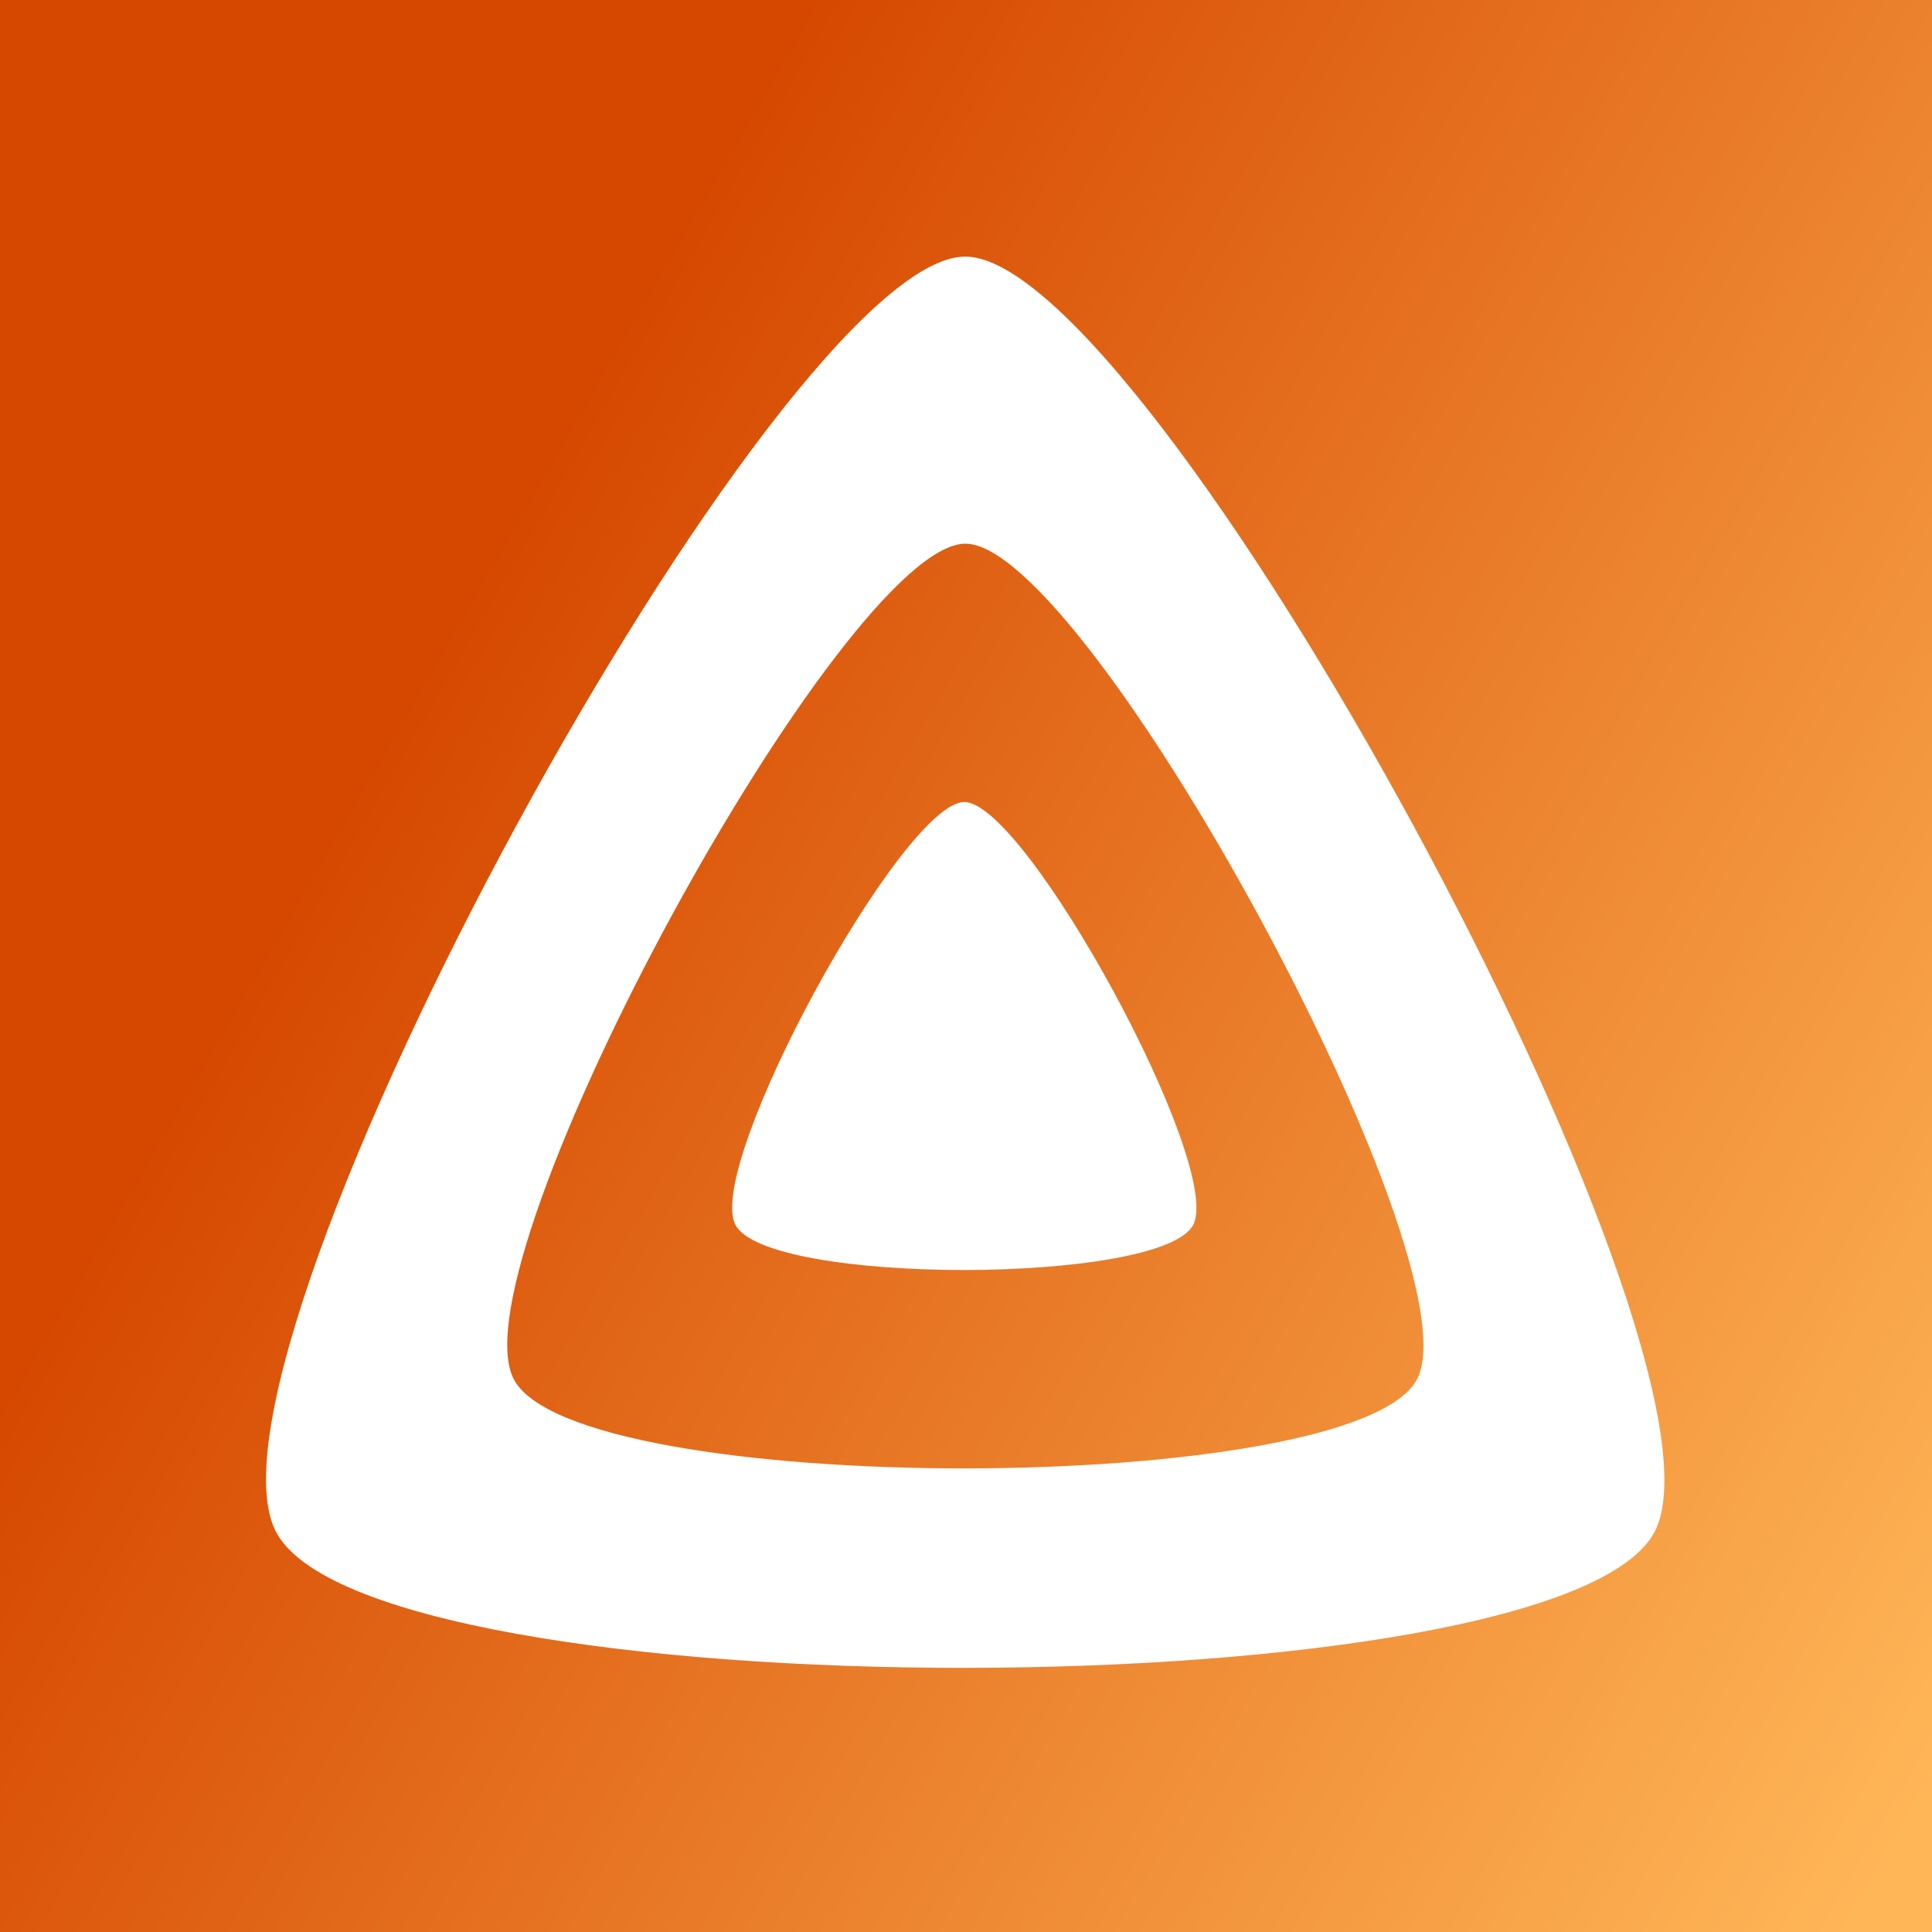
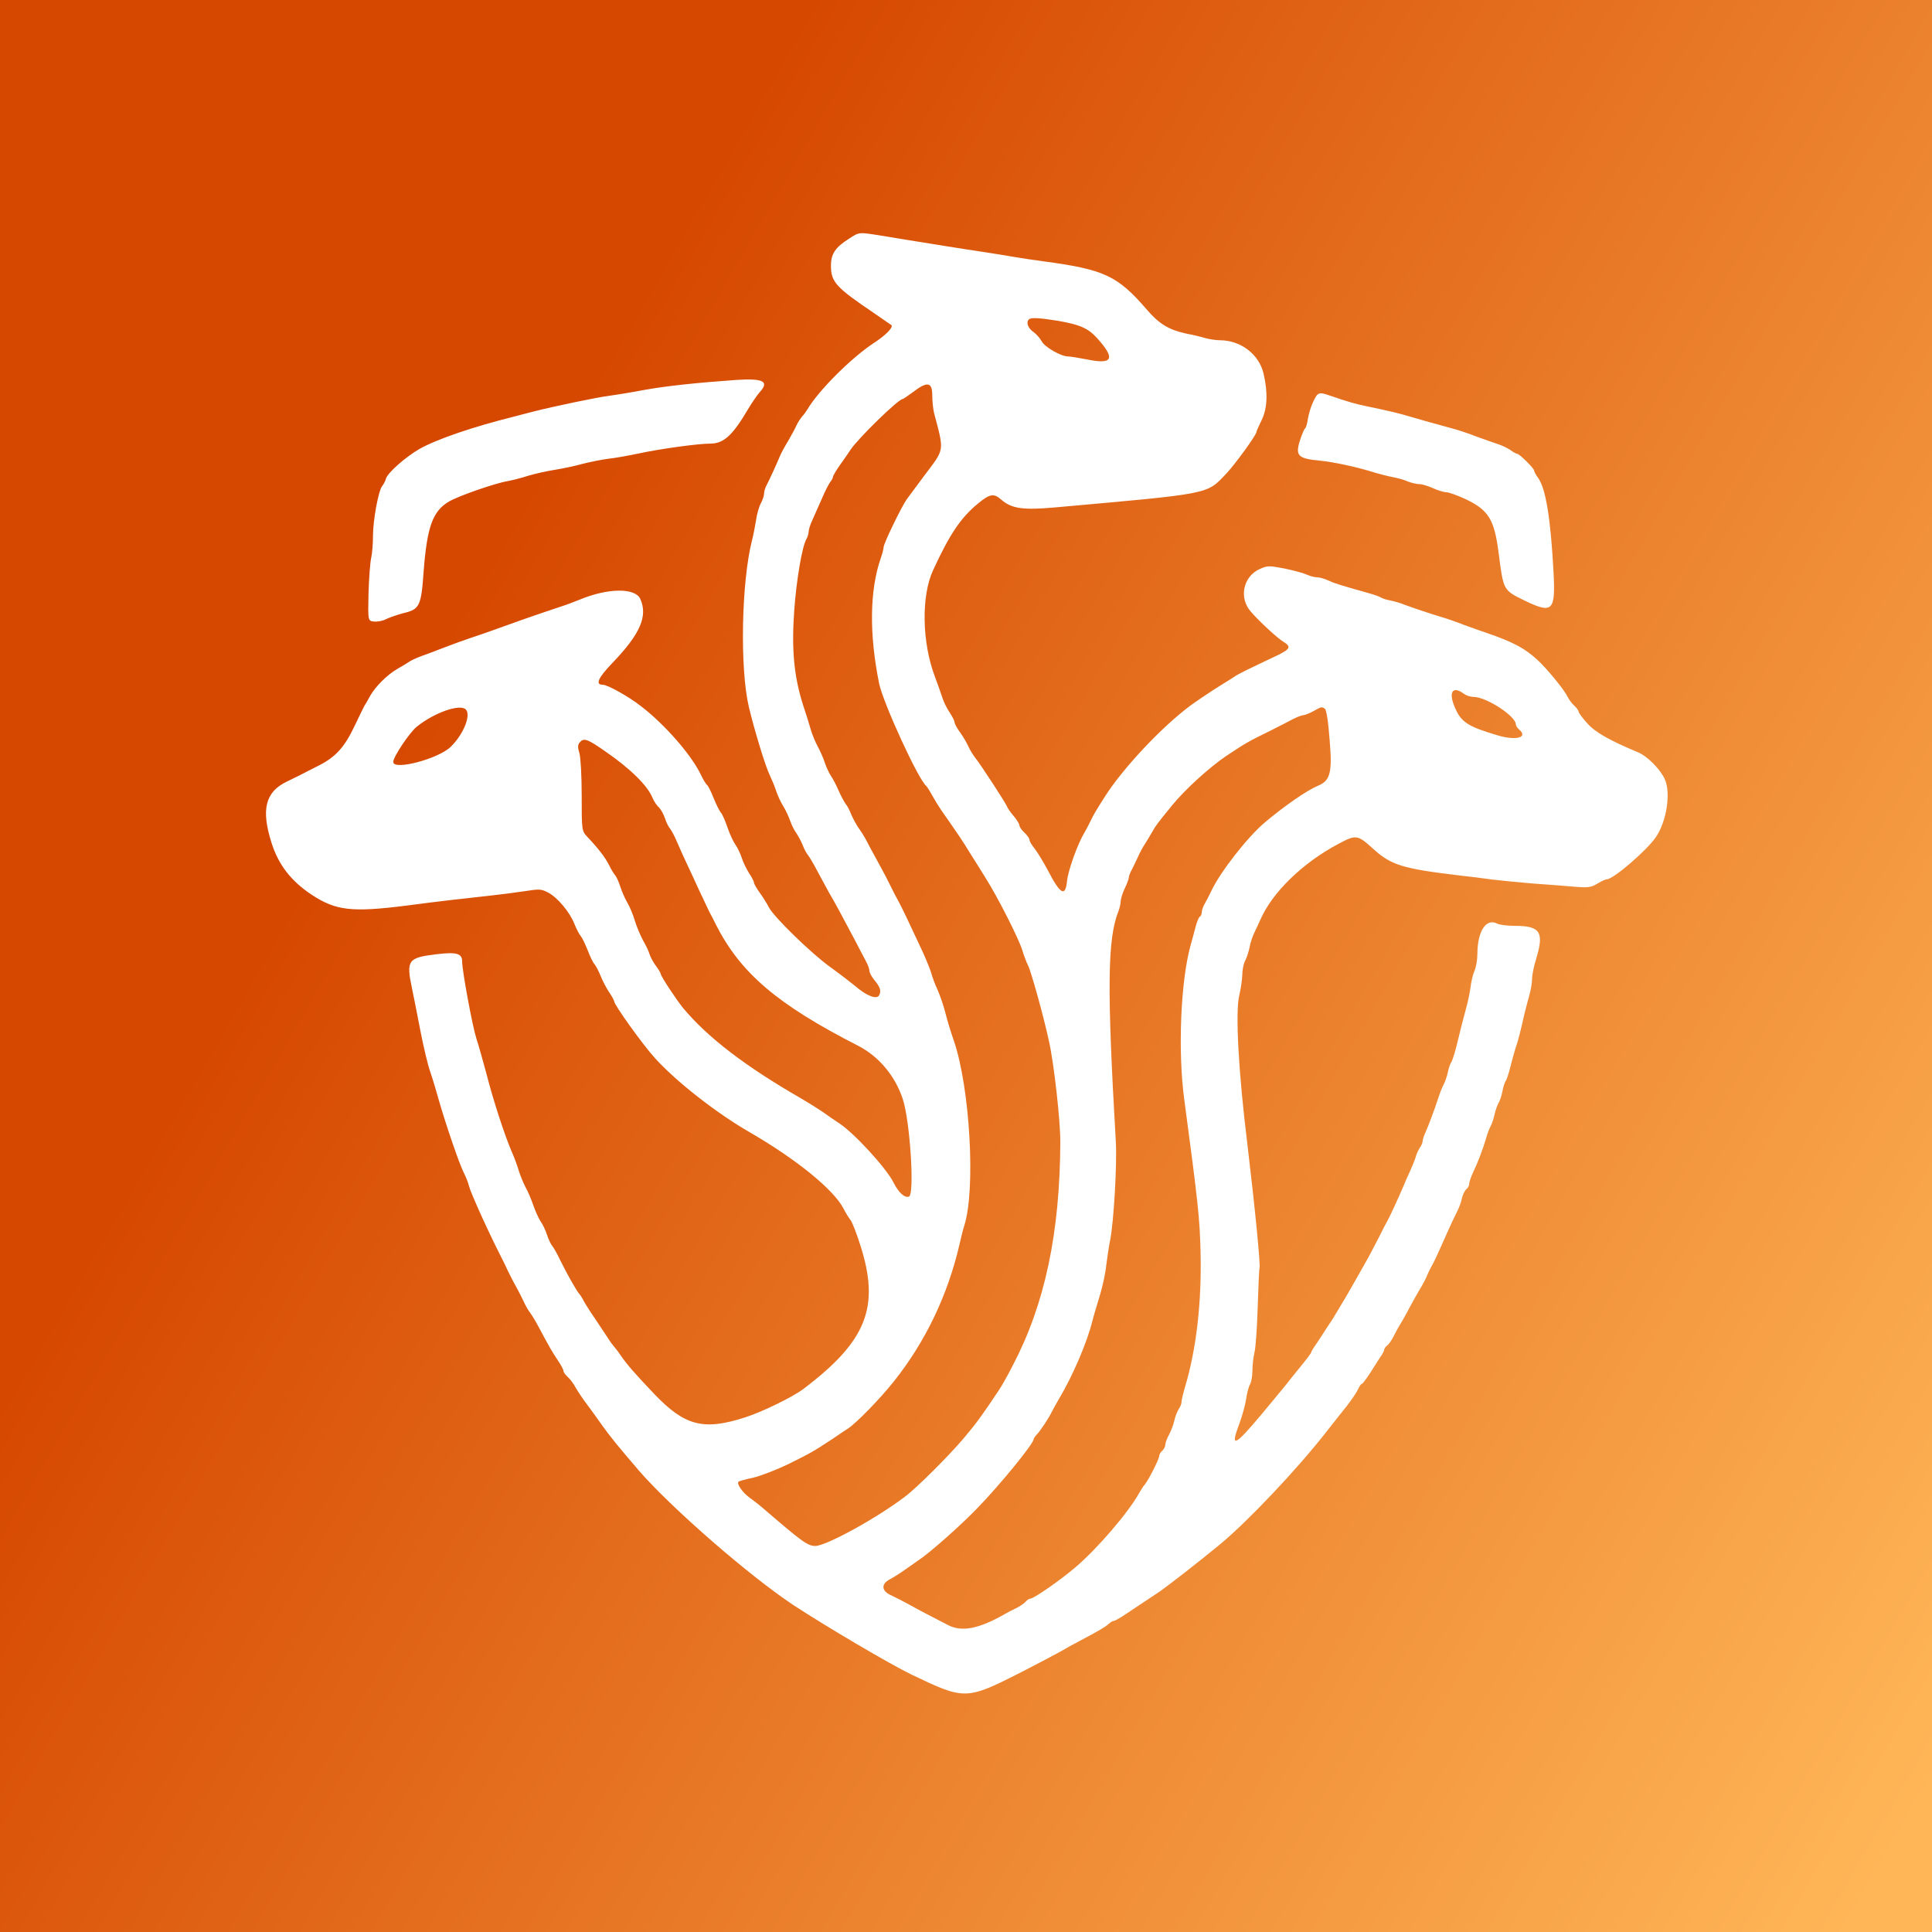
<svg xmlns="http://www.w3.org/2000/svg" width="1024px" height="1024px" viewBox="0 0 1024 1024" version="1.1">
  <defs>
    <linearGradient x1="18.683%" y1="40.826%" x2="101.598%" y2="88.697%" id="linearGradient-1">
      <stop stop-color="#D64800" offset="0%" />
      <stop stop-color="#FFB657" offset="100%" />
    </linearGradient>
  </defs>
  <g id="Inverted-Light" stroke="none" stroke-width="1" fill="none" fill-rule="evenodd">
    <g id="AppIcon-invertedLight-orange" fill-rule="nonzero">
      <rect id="solid-background" fill="url(#linearGradient-1)" x="0" y="0" width="1024" height="1024" />
-       <path d="M511.582,136 C609.712,136 924.915,714.817 877.299,811.251 C829.684,907.686 194.101,908.811 145.96,811.251 C97.819,713.692 413.548,136 511.582,136 Z M511.678,288.156 C447.42,288.156 240.555,666.678 272.102,730.598 C303.649,794.518 720.072,793.811 751.269,730.598 C782.466,667.369 575.935,288.156 511.678,288.156 Z M511.11,425.091 C543.724,425.107 648.323,617.009 632.518,648.998 C616.713,680.987 405.682,681.341 389.701,648.998 C373.721,616.656 478.543,425.091 511.11,425.091 Z" id="Combined-Shape" fill="#FFFFFF" />
+       <path d="M449.97,126.53C442.78,131.04 440.42,134.59 440.42,140.71C440.42,149.41 442.89,152.20 463.08,165.84C468.02,169.28 472.21,172.18 472.42,172.29C473.71,173.36 469.41,177.76 463.08,181.84C451.16,189.68 433.76,207.08 427.96,216.96C427.31,218.04 426.02,219.86 425.06,220.83C424.20,221.91 422.80,223.95 422.16,225.45C421.51,226.95 419.58,230.50 417.86,233.50C416.04,236.40 414.10,240.06 413.46,241.56C411.31,246.72 407.98,253.91 406.48,256.81C405.62,258.31 404.97,260.46 404.97,261.64C404.97,262.72 404.22,264.97 403.25,266.80C402.29,268.52 401.11,272.71 400.68,275.93C400.14,279.15 399.28,283.77 398.64,286.13C392.94,308.36 392.08,354.23 396.92,374.74C399.71,386.55 405.83,406.64 407.98,410.83C409.05,413.08 410.67,416.95 411.42,419.31C412.17,421.67 413.89,425.33 415.18,427.37C416.47,429.41 418.08,432.95 418.83,435.10C419.58,437.25 420.98,440.15 422.05,441.54C423.02,442.94 424.52,445.73 425.38,447.77C426.13,449.81 427.42,452.28 428.28,453.25C429.03,454.22 431.18,457.76 433.01,461.31C434.83,464.74 437.73,470.01 439.34,473.01C442.67,478.60 445.79,484.50 453.09,498.25C455.35,502.66 458.03,507.70 459.00,509.53C459.96,511.25 460.82,513.61 460.82,514.58C460.82,515.54 462.00,517.69 463.40,519.41C466.62,523.28 467.16,525.21 465.98,527.47C464.80,529.94 459.32,527.90 453.30,522.63C451.05,520.81 445.25,516.30 440.31,512.75C430.21,505.56 410.24,486.12 407.55,480.96C406.58,479.03 404.44,475.59 402.72,473.23C401.00,470.86 399.60,468.39 399.60,467.75C399.60,467.11 398.42,464.85 397.03,462.81C395.74,460.77 393.91,457.12 393.16,454.75C392.41,452.39 390.90,449.28 389.83,447.77C388.76,446.27 386.82,442.19 385.64,438.75C384.46,435.21 382.85,431.56 382.10,430.70C381.24,429.73 379.52,426.19 378.12,422.75C376.83,419.42 375.22,416.30 374.69,415.98C374.15,415.55 372.75,413.30 371.57,410.83C366.63,400.30 352.35,383.87 339.35,373.99C332.80,368.94 321.95,362.93 319.48,362.93C315.40,362.93 316.90,359.38 324.64,351.33C339.46,335.86 343.43,326.52 339.35,317.39C336.56,311.48 322.27,311.59 307.24,317.82C304.55,318.89 300.15,320.61 297.36,321.47C294.46,322.43 289.94,323.94 287.15,324.90C282.32,326.52 274.05,329.42 261.59,333.93C258.69,335.00 253.32,336.83 249.78,338.01C246.23,339.19 240.00,341.44 235.81,343.06C231.73,344.67 226.04,346.81 223.25,347.78C220.46,348.86 217.56,350.14 216.80,350.79C216.05,351.33 213.26,353.04 210.57,354.55C205.20,357.66 198.97,363.89 196.18,368.83C195.22,370.55 194.03,372.81 193.39,373.67C192.85,374.52 190.49,379.47 188.02,384.62C182.65,396.01 177.92,401.27 168.69,405.89C164.82,407.82 160.52,410.07 159.02,410.83C157.52,411.58 154.40,413.08 152.04,414.26C140.55,419.74 138.29,429.19 143.98,446.91C147.64,458.41 154.30,467.00 165.14,474.19C178.03,482.68 186.41,483.65 215.41,479.99C232.38,477.74 243.87,476.45 260.52,474.62C265.24,474.09 273.08,473.12 277.92,472.37C286.08,471.08 286.94,471.19 290.59,473.12C295.53,475.70 301.97,483.43 304.44,489.66C305.52,492.35 307.02,495.25 307.77,496.10C308.53,496.96 310.14,500.29 311.43,503.52C312.61,506.63 314.22,510.07 315.08,511.03C315.94,512.00 317.33,514.79 318.30,517.16C319.27,519.63 321.20,523.38 322.70,525.64C324.21,527.90 325.50,530.15 325.50,530.69C325.50,532.51 340.53,553.56 347.19,560.87C358.47,573.33 379.73,589.97 397.46,600.18C422.16,614.46 441.92,630.57 447.08,640.56C448.26,642.92 449.97,645.61 450.73,646.58C451.59,647.43 453.95,653.56 455.99,660.00C466.51,692.76 459.43,710.80 425.70,736.26C420.12,740.45 404.11,748.29 395.09,751.19C372.86,758.38 362.98,755.80 346.76,738.83C336.24,727.77 332.05,722.94 328.93,718.32C327.97,716.82 326.46,714.88 325.71,714.02C324.96,713.17 323.45,711.23 322.49,709.62C321.52,708.12 318.41,703.50 315.72,699.42C312.93,695.44 310.14,690.93 309.38,689.54C308.63,688.03 307.56,686.31 307.02,685.78C305.41,683.95 300.15,674.50 296.93,667.95C295.42,664.73 293.49,661.29 292.74,660.43C291.99,659.57 290.70,656.89 289.94,654.52C289.19,652.16 287.69,648.94 286.51,647.33C285.43,645.72 283.72,641.85 282.64,638.74C281.57,635.62 279.74,631.32 278.56,629.28C277.49,627.24 275.88,623.38 275.02,620.69C274.26,618.01 272.55,613.39 271.26,610.49C267.71,602.43 261.38,583.10 257.83,569.14C256.01,562.37 253.64,553.89 252.46,550.34C250.42,544.01 244.94,514.58 244.94,509.53C244.94,505.34 241.94,504.48 231.30,505.77C216.16,507.60 215.19,508.89 218.41,524.03C219.27,528.43 221.42,538.74 222.93,546.91C224.54,555.18 226.79,564.52 227.97,567.85C229.15,571.29 231.20,578.05 232.59,583.10C236.24,595.88 243.55,617.25 245.91,621.77C246.98,623.81 248.17,626.92 248.59,628.64C249.45,632.18 258.37,651.95 265.67,666.34C266.32,667.52 267.93,670.85 269.32,673.86C270.72,676.76 272.65,680.41 273.51,681.91C274.37,683.41 276.09,686.74 277.38,689.43C278.56,692.11 280.28,695.01 281.03,695.87C281.78,696.84 283.82,700.17 285.54,703.39C290.91,713.49 292.74,716.71 295.74,721.11C297.36,723.48 298.64,725.95 298.64,726.59C298.64,727.24 299.61,728.63 300.90,729.81C302.19,730.89 304.12,733.57 305.20,735.61C306.38,737.65 308.96,741.52 311.00,744.20C313.04,746.89 316.69,751.94 319.16,755.48C323.35,761.39 327.86,766.87 338.81,779.65C356.32,799.73 397.24,835.28 420.55,850.75C438.27,862.35 471.99,882.22 483.38,887.69C511.52,901.12 512.05,901.12 541.48,886.19C550.40,881.57 559.85,876.63 562.64,875.02C565.43,873.41 569.62,871.05 571.98,869.87C582.51,864.28 585.84,862.35 587.56,860.74C588.52,859.88 589.71,859.13 590.24,859.13C590.78,859.13 592.93,857.94 594.97,856.66C598.41,854.29 607.32,848.49 613.87,844.09C618.49,840.97 635.35,827.87 646.63,818.53C661.24,806.50 687.12,779.11 702.48,759.56C706.56,754.41 711.82,747.64 714.19,744.74C716.44,741.73 719.02,738.08 719.77,736.36C720.52,734.75 721.38,733.46 721.81,733.46C722.24,733.46 724.07,730.89 726.11,727.88C728.04,724.76 730.51,720.90 731.58,719.29C732.77,717.68 733.63,715.96 733.63,715.42C733.63,714.88 734.38,713.70 735.45,712.95C736.42,712.09 737.81,709.94 738.67,708.22C739.53,706.40 741.36,703.07 742.86,700.71C744.26,698.34 746.41,694.48 747.59,692.11C748.88,689.75 751.02,685.88 752.42,683.52C753.92,681.16 755.54,678.04 756.18,676.54C756.72,675.04 757.79,673.00 758.33,671.92C760.05,669.02 761.55,665.69 768.10,650.98C769.39,648.19 771.22,644.21 772.29,642.17C773.36,640.13 774.55,636.91 774.87,634.98C775.30,633.15 776.37,631.00 777.23,630.25C778.09,629.61 778.73,628.32 778.73,627.35C778.73,626.38 779.70,623.70 780.78,621.34C783.25,616.29 785.93,609.20 787.76,602.97C788.40,600.61 789.58,597.71 790.23,596.53C790.87,595.34 791.73,592.66 792.16,590.62C792.59,588.58 793.56,585.89 794.20,584.71C794.95,583.53 795.92,580.63 796.35,578.27C796.78,575.90 797.64,573.43 798.07,572.90C798.60,572.25 799.68,568.92 800.54,565.38C801.40,561.83 802.69,557.43 803.22,555.71C804.51,552.17 806.23,545.29 807.84,537.99C808.49,535.31 809.67,530.69 810.53,527.68C811.39,524.67 812.03,520.70 812.03,518.77C812.03,516.83 813.00,511.89 814.28,507.92C818.47,494.06 816.33,490.73 803.12,490.73C799.03,490.73 794.85,490.20 793.56,489.55C787.65,486.44 783.03,493.63 783.03,505.88C783.03,508.56 782.39,512.54 781.53,514.47C780.67,516.51 779.70,520.48 779.38,523.49C778.95,526.39 777.98,531.23 777.12,534.23C776.37,537.13 775.08,541.75 774.44,544.44C773.79,547.12 772.51,552.17 771.65,555.71C770.68,559.26 769.61,562.59 769.07,563.23C768.64,563.77 767.89,566.02 767.46,568.06C767.03,570.10 766.06,573.00 765.31,574.51C764.45,576.01 763.16,579.34 762.30,582.03C759.83,589.54 757.25,596.20 755.64,599.96C754.78,601.79 754.03,603.94 754.03,604.80C754.03,605.55 753.39,607.16 752.53,608.34C751.78,609.52 750.70,611.67 750.38,613.17C749.95,614.68 748.55,618.01 747.37,620.69C746.08,623.38 744.58,626.92 743.83,628.75C741.79,633.58 736.74,644.64 735.67,646.47C735.13,647.33 732.77,651.95 730.40,656.67C727.93,661.40 725.57,666.02 725.03,666.87C724.50,667.73 722.24,671.82 719.99,675.79C717.73,679.76 714.83,684.92 713.54,687.07C712.25,689.21 710.10,692.76 708.92,694.80C707.74,696.84 705.92,699.85 704.84,701.35C703.87,702.85 702.05,705.54 700.98,707.26C699.90,708.98 698.08,711.66 697.00,713.27C695.82,714.88 694.96,716.49 694.96,716.82C694.96,717.14 692.49,720.47 689.48,724.12C686.48,727.77 682.82,732.39 681.21,734.43C679.60,736.36 673.80,743.45 668.32,750.00C654.36,766.65 651.89,767.73 656.83,754.73C658.44,750.43 660.05,744.42 660.48,741.52C660.91,738.51 661.77,735.08 662.52,733.79C663.28,732.50 663.81,729.17 663.81,726.27C663.81,723.48 664.35,719.18 664.89,716.82C665.53,714.45 666.28,703.61 666.61,692.65C666.93,681.80 667.36,672.57 667.57,672.24C668.22,671.17 665.10,639.49 661.13,606.41C656.40,568.06 654.68,536.60 656.83,527.57C657.69,524.14 658.34,519.30 658.44,516.73C658.44,514.15 659.09,510.82 659.95,509.21C660.81,507.60 661.88,504.27 662.31,502.01C662.74,499.65 663.92,496.00 665.00,493.96C665.96,491.92 667.36,489.02 668.00,487.51C674.34,472.91 690.56,457.22 709.46,447.24C718.70,442.30 719.56,442.40 727.61,449.71C737.28,458.51 742.97,460.34 773.36,463.99C778.41,464.53 786.15,465.49 790.55,466.14C794.95,466.68 804.94,467.64 812.57,468.29C820.30,468.82 830.18,469.58 834.80,470.01C841.99,470.54 843.39,470.33 846.72,468.29C848.76,467.11 850.91,466.03 851.66,466.03C855.10,466.03 872.82,450.78 877.65,443.69C883.45,435.21 885.71,419.96 882.27,412.76C879.69,407.39 873.03,400.73 868.09,398.69C853.16,392.46 845.54,388.16 841.35,383.44C838.88,380.75 836.84,377.96 836.73,377.32C836.73,376.67 835.77,375.28 834.48,374.09C833.19,373.02 831.47,370.66 830.61,368.83C828.68,365.07 819.55,354.01 814.82,349.71C808.16,343.59 801.93,340.26 787.86,335.43C785.50,334.68 780.24,332.74 776.05,331.24C771.97,329.63 766.38,327.70 763.70,326.95C755.97,324.58 748.45,322.00 744.37,320.50C742.33,319.64 738.89,318.68 736.85,318.25C734.81,317.92 732.66,317.17 732.01,316.74C731.48,316.31 728.26,315.13 725.03,314.27C710.53,310.19 707.10,309.12 703.87,307.61C702.05,306.75 699.47,306.00 698.18,306.00C696.89,306.00 694.32,305.36 692.49,304.50C690.56,303.64 685.19,302.24 680.57,301.28C672.62,299.77 671.76,299.77 667.68,301.60C658.98,305.46 656.51,316.74 662.85,324.05C667.04,328.99 677.13,338.33 680.25,340.16C684.44,342.73 683.90,344.02 677.02,347.35C660.27,355.30 656.62,357.02 654.15,358.74C652.64,359.70 649.31,361.85 646.63,363.46C642.12,366.25 633.53,372.05 631.06,373.88C615.70,385.26 594.97,407.39 585.41,422.53C580.58,430.16 580.04,431.02 577.89,435.42C576.71,437.78 575.31,440.47 574.78,441.33C571.34,446.81 566.08,461.41 565.54,467.00C564.68,475.59 562.00,474.09 555.34,461.20C552.87,456.58 549.64,451.32 548.25,449.60C546.85,447.88 545.67,445.95 545.67,445.20C545.67,444.44 544.49,442.73 542.99,441.33C541.48,439.93 540.30,438.21 540.30,437.46C540.30,436.71 538.90,434.46 537.29,432.52C535.57,430.59 533.96,428.23 533.64,427.26C532.89,425.43 520.32,405.99 516.78,401.48C515.60,399.98 513.99,397.29 513.24,395.58C512.48,393.86 510.55,390.53 508.94,388.27C507.22,386.02 505.93,383.55 505.93,382.79C505.93,382.04 504.75,379.79 503.35,377.64C501.96,375.60 500.13,372.05 499.49,369.80C498.74,367.44 496.91,362.50 495.51,358.63C488.64,340.59 488.21,315.88 494.55,302.24C503.25,283.34 509.05,274.64 518.07,267.12C524.62,261.64 526.77,261.32 530.74,264.87C536.22,269.59 542.13,270.45 559.10,268.95C642.98,261.43 639.33,262.18 650.07,250.90C654.79,245.86 665.96,230.50 665.96,228.89C665.96,228.46 667.25,225.66 668.65,222.76C671.76,216.43 672.08,208.16 669.72,198.06C667.36,187.75 657.58,180.34 646.52,180.34C644.48,180.34 641.15,179.80 639.11,179.27C637.07,178.62 632.13,177.44 628.16,176.69C619.56,174.76 614.30,171.64 607.96,164.23C592.18,145.97 585.41,142.86 552.65,138.45C547.93,137.81 541.16,136.84 537.62,136.20C534.07,135.55 526.55,134.37 520.97,133.51C515.38,132.65 506.68,131.36 501.64,130.51C481.66,127.28 476.07,126.42 467.16,124.92C455.02,122.99 455.56,122.88 449.97,126.53ZM560.71,170.03C572.41,172.07 576.60,173.90 581.44,179.16C591.32,190.11 589.92,193.34 576.28,190.54C571.88,189.68 567.37,188.93 566.08,188.93C562.43,188.93 553.73,183.99 552.11,180.88C551.26,179.27 549.22,177.01 547.60,175.83C544.81,173.90 543.74,170.78 545.35,169.28C546.42,168.20 550.61,168.42 560.71,170.03ZM494.12,209.45C494.12,212.56 494.55,216.75 495.08,218.90C500.56,239.84 500.88,237.48 489.50,252.62C485.85,257.56 481.87,262.93 480.58,264.65C477.68,268.84 468.34,288.07 468.34,290.00C468.34,290.75 467.70,293.33 466.84,295.80C460.93,312.77 460.61,335.97 465.98,362.39C468.23,372.91 486.92,413.62 491.00,416.63C491.32,416.95 492.72,419.10 494.01,421.46C495.30,423.82 497.55,427.47 498.95,429.51C501.85,433.60 504.64,437.68 508.62,443.48C510.01,445.52 512.59,449.60 514.42,452.61C516.24,455.51 519.79,461.09 522.15,464.96C528.59,475.05 539.98,497.50 541.80,503.52C542.66,506.42 544.06,510.07 544.92,511.79C546.53,514.90 553.30,539.28 555.98,551.85C558.67,563.77 562.00,593.95 562.00,605.12C561.78,653.56 553.83,691.15 536.86,723.58C534.07,729.06 530.63,735.18 529.24,737.12C520.22,750.65 517.53,754.30 510.66,762.46C503.03,771.48 485.85,788.67 479.62,793.29C464.69,804.67 437.84,819.39 432.15,819.39C428.06,819.39 425.06,817.13 405.08,799.95C403.15,798.23 399.60,795.44 397.35,793.82C393.59,791.14 390.26,786.41 391.44,785.34C391.66,785.02 395.20,784.05 399.28,783.19C403.25,782.23 411.63,779.00 417.86,776.00C429.35,770.30 431.29,769.23 441.38,762.57C444.50,760.42 448.15,757.95 449.55,757.09C454.16,753.98 466.41,741.41 473.60,732.39C490.57,711.12 502.39,686.31 508.62,659.25C509.37,655.92 510.44,651.52 511.09,649.58C517.21,630.47 514.09,576.23 505.50,551.42C504.00,547.23 502.07,540.78 501.10,536.92C500.13,533.05 498.20,527.47 496.91,524.57C495.51,521.56 494.12,517.80 493.69,516.08C493.26,514.47 491.22,509.31 489.18,504.80C482.09,489.55 477.79,480.53 476.29,477.85C475.43,476.34 473.28,472.26 471.56,468.72C469.84,465.17 466.62,459.16 464.47,455.29C462.33,451.42 459.86,446.81 459.00,445.09C458.03,443.26 456.20,440.36 454.92,438.64C453.73,436.82 452.02,433.70 451.16,431.66C450.40,429.62 449.12,427.15 448.36,426.29C447.61,425.33 445.89,422.21 444.60,419.31C443.32,416.30 441.49,412.76 440.42,411.26C439.45,409.75 437.95,406.64 437.19,404.28C436.44,401.91 434.72,398.05 433.43,395.68C432.15,393.32 430.43,389.24 429.68,386.55C428.92,383.87 427.21,378.28 425.81,374.20C420.76,358.52 419.47,344.24 420.98,323.19C422.16,307.29 425.06,290.11 427.31,285.92C428.06,284.63 428.60,282.80 428.60,281.73C428.60,280.76 429.46,277.97 430.64,275.50C431.72,273.03 433.97,267.98 435.69,264.11C437.30,260.25 439.34,256.38 440.09,255.41C440.85,254.56 441.49,253.27 441.49,252.73C441.49,252.19 443.21,249.29 445.25,246.39C447.40,243.39 449.87,239.84 450.83,238.34C455.02,232.11 476.18,211.49 478.44,211.49C478.76,211.49 481.23,209.77 484.02,207.73C491.43,202.04 494.12,202.47 494.12,209.45ZM775.94,367.76C777.12,368.62 779.38,369.37 780.99,369.37C787.76,369.37 803.44,379.57 803.44,383.98C803.44,384.62 804.19,385.80 805.05,386.55C810.20,390.85 803.76,392.68 793.88,389.78C777.88,385.05 774.44,382.79 771.11,374.95C767.56,366.79 769.93,363.25 775.94,367.76ZM246.88,376.03C249.78,378.93 245.69,389.13 239.04,395.68C232.70,402.13 208.43,408.57 208.43,403.85C208.43,401.16 216.91,388.49 220.78,385.26C230.01,377.75 243.76,372.91 246.88,376.03ZM702.16,375.60C703.02,376.14 703.98,382.15 704.73,392.14C706.24,409.65 705.06,413.83 698.40,416.52C692.81,418.88 680.89,427.04 670.47,435.85C661.34,443.48 646.63,462.27 641.90,472.48C640.94,474.52 639.43,477.42 638.57,478.92C637.71,480.42 636.96,482.46 636.96,483.43C636.96,484.40 636.53,485.58 635.89,485.90C635.35,486.22 634.39,488.59 633.74,491.06C633.10,493.53 631.92,497.93 631.06,500.94C625.79,519.84 624.18,557.11 627.73,583.10C635.03,637.66 635.89,645.72 636.32,663.55C636.96,689.86 634.17,714.56 628.26,734.54C627.08,738.40 626.22,742.27 626.22,743.13C626.22,744.10 625.58,745.71 624.72,746.89C623.97,748.07 622.89,750.76 622.46,752.80C622.03,754.84 620.75,758.27 619.67,760.32C618.49,762.36 617.63,764.83 617.63,765.79C617.63,766.76 616.88,768.16 616.02,768.91C615.16,769.66 614.41,770.95 614.41,771.70C614.41,773.31 608.82,784.27 606.78,786.84C606.03,787.60 604.74,789.64 603.78,791.35C598.08,801.67 581.44,821.00 570.05,830.66C562.00,837.54 547.93,847.31 546.10,847.31C545.46,847.31 544.27,848.06 543.52,849.03C542.66,849.89 540.62,851.39 538.80,852.25C536.97,853.11 534.29,854.51 532.78,855.37C518.93,863.31 510.01,865.03 502.82,861.49C493.15,856.55 485.74,852.68 481.23,850.10C478.54,848.60 474.57,846.67 472.42,845.59C467.16,843.34 466.84,839.58 471.56,837.11C473.39,836.14 476.83,833.99 479.40,832.17C481.87,830.45 485.10,828.19 486.60,827.12C492.83,823.04 509.15,808.54 517.85,799.52C529.99,787.06 547.82,765.15 547.82,762.89C547.82,762.46 548.57,761.39 549.43,760.42C551.47,758.38 556.20,751.08 557.59,748.07C558.24,746.78 559.85,743.88 561.24,741.52C568.55,729.28 576.17,711.55 578.97,700.17C579.50,698.13 580.58,694.26 581.44,691.58C584.01,683.52 585.73,676.33 586.48,669.56C586.91,666.02 587.77,660.43 588.42,657.21C590.35,647.43 592.07,617.15 591.42,605.33C586.70,523.92 586.91,497.72 592.82,482.89C593.46,481.18 594.00,478.81 594.00,477.52C594.11,476.23 594.97,473.23 596.15,470.86C597.33,468.50 598.19,465.92 598.30,465.17C598.30,464.31 599.05,462.38 599.91,460.88C600.77,459.27 602.16,456.26 603.13,454.22C603.99,452.18 605.71,448.95 606.89,447.24C608.07,445.41 609.79,442.51 610.76,440.79C612.48,437.68 613.55,436.28 621.17,426.94C627.94,418.56 640.83,406.85 649.85,400.73C660.16,393.86 661.67,393.00 673.27,387.31C677.78,385.05 683.25,382.26 685.40,381.08C687.55,380.00 690.02,379.04 690.88,379.04C691.63,379.04 693.99,378.07 696.03,376.99C700.44,374.52 700.44,374.52 702.16,375.60ZM320.98,398.37C333.98,407.28 343.22,416.41 345.79,422.75C346.55,424.57 348.05,426.94 349.23,427.90C350.31,428.98 351.70,431.56 352.45,433.70C353.10,435.85 354.39,438.32 355.14,439.18C355.89,440.15 357.61,443.26 358.79,446.16C360.08,449.17 362.23,453.90 363.62,456.90C365.02,459.80 368.13,466.57 370.60,471.94C373.07,477.20 375.54,482.46 376.08,483.54C376.73,484.61 378.23,487.51 379.41,489.98C392.41,515.65 411.85,532.30 454.70,554.21C465.66,559.79 474.36,570.10 478.44,582.35C482.30,593.73 484.88,633.04 481.77,634.22C479.51,635.08 476.18,632.08 473.50,626.60C469.52,618.87 452.98,600.82 444.93,595.45C442.78,594.06 439.02,591.48 436.66,589.76C434.19,588.04 428.71,584.60 424.31,582.03C394.88,565.06 375.12,549.91 362.01,534.23C358.47,529.83 350.20,517.37 350.20,516.19C350.20,515.76 349.02,513.72 347.62,511.89C346.22,509.96 344.72,507.27 344.29,505.77C343.86,504.27 342.36,501.04 340.85,498.47C339.46,495.89 337.52,491.38 336.56,488.26C335.70,485.15 333.87,480.75 332.48,478.38C331.08,476.02 329.47,472.15 328.72,469.79C327.97,467.43 326.78,464.74 326.03,463.88C325.28,463.02 323.78,460.55 322.81,458.51C320.88,454.65 317.23,449.81 311.53,443.80C308.31,440.36 308.31,440.36 308.31,421.89C308.31,411.15 307.77,401.70 307.13,399.33C306.16,396.11 306.16,394.82 307.24,393.53C309.38,390.96 311.21,391.49 320.98,398.37ZM389.94,201.39C368.78,202.90 352.99,204.61 341.61,206.65C334.19,208.05 325.50,209.45 322.27,209.88C316.80,210.52 293.17,215.46 283.07,218.04C280.71,218.68 275.88,219.86 272.33,220.83C250.42,226.31 231.63,232.75 222.39,237.91C215.09,242.10 205.53,250.47 204.56,253.70C204.24,254.99 203.27,256.81 202.52,257.67C200.59,260.14 197.69,275.61 197.69,283.98C197.69,288.17 197.26,293.44 196.72,295.80C196.18,298.16 195.54,306.65 195.32,314.59C195.00,329.09 195.00,329.09 198.22,329.42C200.05,329.63 202.95,329.09 204.67,328.13C206.49,327.27 210.47,325.87 213.69,325.01C222.39,322.97 223.25,321.36 224.54,302.78C226.36,279.15 229.37,270.88 237.96,265.83C242.80,262.93 262.56,256.06 269.11,254.99C271.47,254.56 276.30,253.37 279.85,252.19C283.39,251.12 289.62,249.72 293.70,249.08C297.79,248.43 304.55,247.04 308.74,245.86C312.93,244.78 319.05,243.60 322.27,243.17C325.50,242.85 332.80,241.56 338.38,240.38C350.31,237.80 370.17,235.12 376.51,235.12C383.60,235.12 388.33,230.71 396.49,216.86C398.42,213.64 401.11,209.66 402.50,208.05C407.98,202.14 404.76,200.42 389.94,201.39ZM696.14,212.67C694.96,215.03 693.67,219.22 693.24,221.80C692.92,224.38 692.17,226.74 691.74,227.06C691.20,227.38 690.02,230.28 688.95,233.61C686.48,241.56 687.98,243.06 699.47,244.14C706.99,244.89 719.13,247.47 729.33,250.69C732.01,251.44 736.10,252.52 738.46,252.94C740.82,253.37 744.26,254.34 746.19,255.20C748.12,255.95 750.81,256.60 752.31,256.60C753.71,256.60 756.93,257.56 759.51,258.74C762.09,259.93 765.31,260.89 766.60,260.89C767.89,260.89 772.61,262.61 777.02,264.65C789.05,270.45 792.05,275.39 794.31,293.11C796.89,313.09 796.67,312.77 808.38,318.46C822.88,325.44 824.49,323.83 823.41,303.42C821.91,275.07 819.33,259.17 815.36,253.48C814.07,251.76 813.10,249.94 813.10,249.40C813.10,248.22 805.26,240.49 804.08,240.49C803.65,240.49 801.93,239.63 800.43,238.45C798.82,237.37 795.81,235.98 793.77,235.33C791.73,234.69 786.68,232.86 782.49,231.36C778.41,229.75 772.61,227.81 769.61,227.06C757.04,223.62 752.10,222.23 747.05,220.72C741.68,219.11 736.85,217.93 724.50,215.35C718.27,214.06 714.51,212.99 705.16,209.77C698.93,207.62 698.50,207.84 696.14,212.67Z" id="Combined-Shape" fill="#FFFFFF" />
    </g>
  </g>
</svg>
